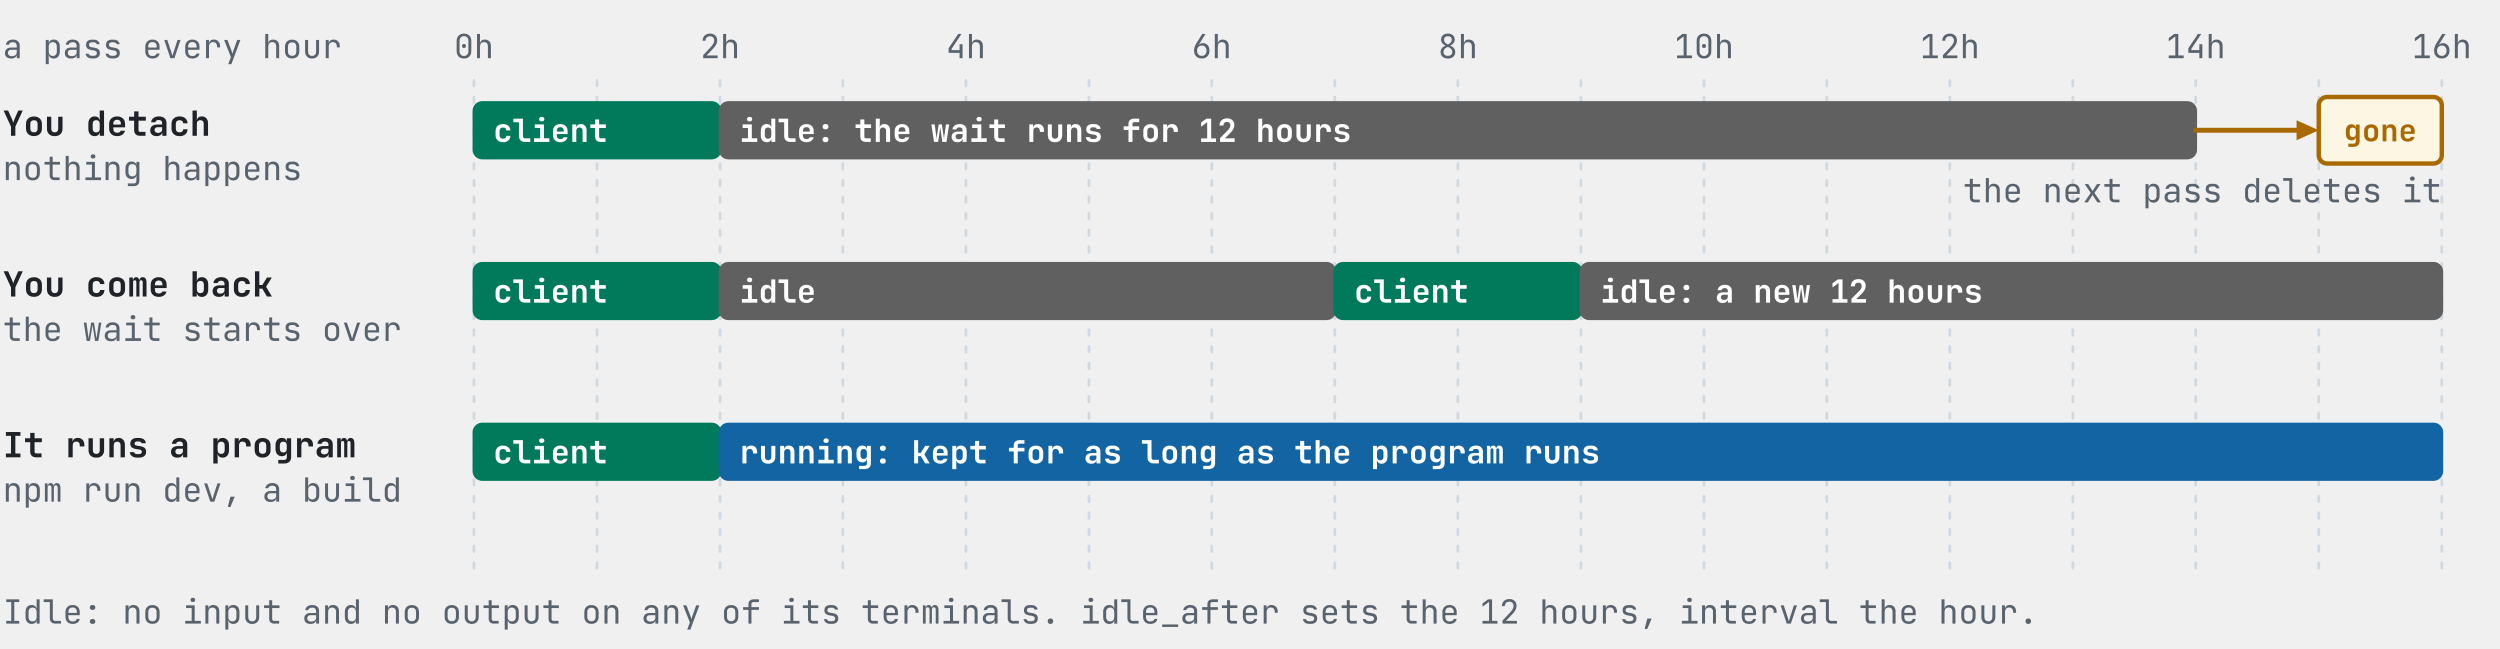
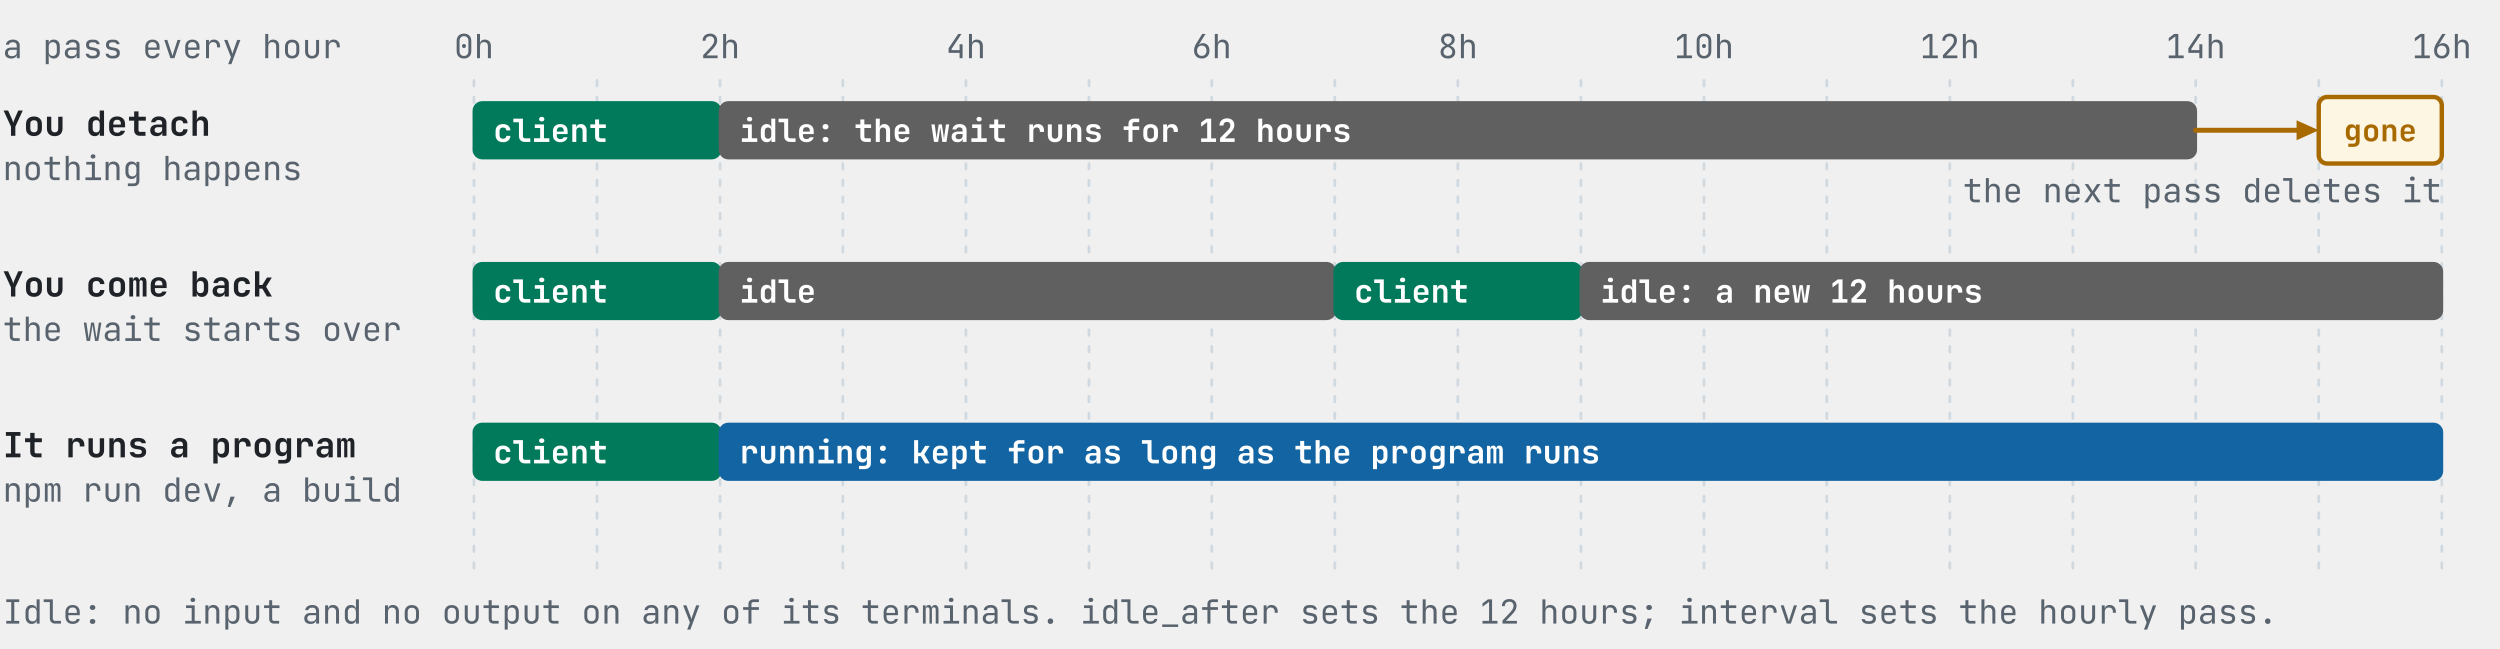
<svg xmlns="http://www.w3.org/2000/svg" viewBox="-1 -1 902 234" width="902" height="234" role="img" aria-label="A timeline over 16 hours with a pass every hour. A session you detach from after 2 hours is deleted by the first pass once 12 hours have gone by with nothing happening in it. A session you come back to starts its wait over. A session running a program is kept for as long as it runs.">
  <defs>
    <path id="g0" d="M300 10Q233 10 184 -16Q134 -43 107 -92Q80 -140 80 -205V-525Q80 -591 107 -639Q134 -687 184 -714Q233 -740 300 -740Q368 -740 417 -714Q466 -687 493 -639Q520 -591 520 -525V-205Q520 -140 493 -92Q466 -43 416 -16Q367 10 300 10ZM300 -67Q360 -67 396 -106Q433 -144 433 -205V-525Q433 -586 396 -624Q360 -663 300 -663Q240 -663 204 -624Q167 -586 167 -525V-205Q167 -144 204 -106Q240 -67 300 -67ZM300 -306Q273 -306 256 -323Q240 -340 240 -368Q240 -395 256 -412Q273 -428 300 -428Q327 -428 344 -412Q360 -395 360 -368Q360 -340 344 -323Q327 -306 300 -306Z" />
    <path id="g1" d="M92 0V-730H182V-550V-445H201L182 -424Q182 -489 221 -524Q260 -560 329 -560Q412 -560 461 -509Q510 -458 510 -370V0H420V-360Q420 -419 388 -452Q357 -484 303 -484Q247 -484 214 -449Q182 -414 182 -350V0Z" />
    <path id="g2" d="M92 0V-92L315 -329Q372 -390 398 -438Q424 -485 424 -529Q424 -590 390 -625Q357 -660 299 -660Q235 -660 198 -624Q162 -588 162 -525H72Q74 -591 102 -640Q131 -688 182 -714Q232 -740 299 -740Q365 -740 414 -714Q462 -689 488 -642Q514 -595 514 -530Q514 -468 481 -407Q448 -346 373 -268L193 -82H526V0Z" />
    <path id="g3" d="M410 0V-160H80V-301L369 -730H467L170 -282V-242H410V-420H500V0Z" />
    <path id="g4" d="M301 10Q231 10 178 -20Q126 -49 97 -102Q68 -155 68 -225Q68 -280 84 -333Q99 -386 130 -435L313 -730H413L206 -398L210 -395Q229 -423 262 -438Q295 -453 336 -453Q396 -453 440 -425Q484 -397 508 -346Q532 -295 532 -225Q532 -155 503 -102Q474 -49 422 -20Q371 10 301 10ZM300 -70Q364 -70 403 -112Q442 -155 442 -225Q442 -295 403 -338Q364 -380 300 -380Q236 -380 197 -338Q158 -295 158 -225Q158 -155 197 -112Q236 -70 300 -70Z" />
    <path id="g5" d="M300 10Q233 10 184 -14Q134 -37 107 -81Q80 -125 80 -184Q80 -249 116 -296Q151 -343 228 -380L325 -427Q369 -448 393 -482Q417 -516 417 -557Q417 -605 386 -633Q354 -661 300 -661Q246 -661 214 -632Q183 -604 183 -556Q183 -516 206 -482Q230 -448 271 -428L368 -382Q448 -345 484 -298Q520 -250 520 -184Q520 -95 460 -42Q401 10 300 10ZM300 -70Q361 -70 396 -102Q432 -133 432 -186Q432 -229 409 -264Q386 -299 343 -320L247 -367Q167 -406 131 -451Q95 -496 95 -559Q95 -615 120 -656Q145 -697 191 -719Q237 -741 300 -741Q363 -741 409 -719Q455 -697 480 -656Q505 -615 505 -559Q505 -496 469 -452Q433 -407 350 -366L254 -319Q213 -299 190 -264Q168 -230 168 -188Q168 -134 204 -102Q239 -70 300 -70Z" />
    <path id="g6" d="M90 0V-82H288V-655L90 -507V-607L255 -730H378V-82H540V0Z" />
    <path id="g7" d="M252 10Q165 10 115 -34Q65 -79 65 -155Q65 -232 115 -276Q165 -320 250 -320H420V-375Q420 -426 390 -454Q359 -481 303 -481Q254 -481 221 -460Q188 -440 183 -405H93Q102 -476 160 -518Q218 -560 305 -560Q400 -560 455 -511Q510 -462 510 -378V0H422V-105H407L422 -120Q422 -60 376 -25Q329 10 252 10ZM274 -61Q338 -61 379 -93Q420 -125 420 -175V-253H252Q207 -253 181 -228Q155 -203 155 -160Q155 -114 186 -88Q218 -61 274 -61Z" />
    <path id="g8" d="M92 180V-550H182V-445H200L182 -424Q182 -487 224 -524Q265 -560 333 -560Q416 -560 466 -506Q515 -451 515 -356V-195Q515 -132 492 -86Q470 -40 430 -15Q389 10 333 10Q266 10 224 -27Q182 -64 182 -126L200 -105H180L182 20V180ZM303 -68Q360 -68 392 -102Q425 -136 425 -200V-350Q425 -414 392 -448Q360 -482 303 -482Q248 -482 215 -447Q182 -412 182 -350V-200Q182 -138 215 -103Q248 -68 303 -68Z" />
    <path id="g9" d="M283 8Q227 8 186 -10Q144 -27 120 -59Q95 -91 90 -135H180Q186 -106 212 -89Q239 -72 283 -72H325Q378 -72 404 -94Q430 -115 430 -151Q430 -186 406 -206Q383 -227 337 -234L263 -246Q182 -260 142 -296Q103 -333 103 -403Q103 -477 150 -518Q197 -558 291 -558H329Q408 -558 456 -521Q504 -484 514 -421H424Q418 -447 394 -462Q370 -478 329 -478H291Q240 -478 216 -459Q193 -440 193 -402Q193 -368 213 -352Q233 -336 276 -329L350 -317Q439 -303 480 -265Q520 -227 520 -155Q520 -79 472 -36Q423 8 325 8Z" />
    <path id="g10" d="M300 10Q235 10 186 -16Q138 -42 112 -90Q85 -137 85 -200V-350Q85 -414 112 -461Q138 -508 186 -534Q235 -560 300 -560Q365 -560 414 -534Q462 -508 488 -461Q515 -414 515 -350V-253H173V-200Q173 -135 206 -100Q239 -66 300 -66Q352 -66 384 -84Q416 -103 423 -140H513Q504 -71 446 -30Q387 10 300 10ZM427 -313V-350Q427 -415 394 -450Q362 -485 300 -485Q239 -485 206 -450Q173 -415 173 -350V-321H434Z" />
    <path id="g11" d="M239 0 55 -550H147L269 -180Q280 -147 289 -116Q298 -86 302 -69Q307 -86 316 -116Q325 -147 335 -180L454 -550H545L361 0Z" />
    <path id="g12" d="M111 0V-550H199V-445H220L191 -380Q191 -469 230 -514Q268 -560 344 -560Q431 -560 482 -506Q534 -451 534 -358V-325H444V-350Q444 -415 412 -450Q381 -484 323 -484Q266 -484 234 -449Q201 -414 201 -350V0Z" />
    <path id="g13" d="M178 180 259 -34 55 -550H155L283 -210Q290 -193 296 -170Q302 -146 306 -130Q310 -146 316 -170Q322 -193 328 -210L448 -550H545L274 180Z" />
    <path id="g14" d="M300 8Q234 8 186 -17Q138 -42 112 -90Q85 -137 85 -202V-348Q85 -414 112 -461Q138 -508 186 -533Q234 -558 300 -558Q366 -558 414 -533Q462 -508 488 -461Q515 -414 515 -349V-202Q515 -137 488 -90Q462 -42 414 -17Q366 8 300 8ZM300 -72Q359 -72 392 -105Q425 -138 425 -202V-348Q425 -412 392 -445Q359 -478 300 -478Q242 -478 208 -445Q175 -412 175 -348V-202Q175 -138 208 -105Q242 -72 300 -72Z" />
    <path id="g15" d="M299 10Q204 10 147 -46Q90 -103 90 -200V-550H180V-200Q180 -138 212 -104Q244 -69 299 -69Q355 -69 388 -104Q420 -138 420 -200V-550H510V-200Q510 -103 452 -46Q394 10 299 10Z" />
    <path id="g16" d="M237 0V-265L23 -730H154L268 -477Q281 -447 290 -418Q299 -389 302 -373Q306 -389 314 -418Q323 -447 336 -477L447 -730H577L363 -265V0Z" />
    <path id="g17" d="M300 9Q230 9 178 -18Q127 -44 98 -92Q70 -141 70 -207V-343Q70 -409 98 -458Q127 -506 178 -532Q230 -559 300 -559Q371 -559 422 -532Q473 -506 502 -458Q530 -409 530 -344V-207Q530 -141 502 -92Q473 -44 422 -18Q371 9 300 9ZM300 -100Q350 -100 378 -128Q405 -155 405 -207V-343Q405 -396 378 -423Q350 -450 300 -450Q251 -450 223 -423Q195 -396 195 -343V-207Q195 -155 223 -128Q251 -100 300 -100Z" />
    <path id="g18" d="M300 10Q195 10 135 -48Q75 -107 75 -208V-550H200V-209Q200 -156 226 -128Q252 -99 300 -99Q347 -99 374 -128Q400 -156 400 -209V-550H525V-208Q525 -107 464 -48Q403 10 300 10Z" />
    <path id="g19" d="M253 10Q171 10 120 -47Q70 -104 70 -200V-349Q70 -446 120 -503Q170 -560 253 -560Q321 -560 361 -522Q401 -483 401 -416L373 -445H402L398 -576V-730H523V0H401V-105H373L401 -134Q401 -67 361 -28Q321 10 253 10ZM297 -98Q345 -98 372 -126Q398 -155 398 -206V-344Q398 -395 372 -424Q345 -452 297 -452Q249 -452 222 -424Q195 -396 195 -344V-206Q195 -154 222 -126Q249 -98 297 -98Z" />
    <path id="g20" d="M301 10Q231 10 179 -17Q127 -44 98 -92Q70 -141 70 -206V-344Q70 -409 98 -458Q127 -506 179 -533Q231 -560 301 -560Q370 -560 422 -533Q473 -506 502 -458Q530 -409 530 -344V-245H191V-206Q191 -148 219 -118Q247 -89 302 -89Q344 -89 370 -104Q396 -118 403 -146H526Q512 -75 450 -32Q389 10 301 10ZM409 -315V-345Q409 -402 382 -432Q355 -463 301 -463Q247 -463 219 -432Q191 -401 191 -344V-323L418 -325Z" />
    <path id="g21" d="M360 0Q281 0 236 -44Q192 -88 192 -165V-437H43V-550H192V-705H318V-550H529V-437H318V-165Q318 -113 369 -113H519V0Z" />
    <path id="g22" d="M239 10Q154 10 105 -35Q56 -80 56 -156Q56 -237 110 -281Q164 -325 263 -325H400V-372Q400 -412 374 -434Q348 -457 303 -457Q262 -457 235 -439Q208 -421 203 -390H81Q90 -468 151 -514Q212 -560 307 -560Q408 -560 466 -510Q525 -459 525 -373V0H404V-96H384L404 -123Q404 -62 359 -26Q314 10 239 10ZM280 -84Q333 -84 366 -111Q400 -138 400 -181V-248H265Q227 -248 204 -226Q181 -204 181 -168Q181 -129 208 -106Q234 -84 280 -84Z" />
    <path id="g23" d="M303 10Q233 10 180 -16Q128 -43 99 -92Q70 -140 70 -206V-344Q70 -411 99 -459Q128 -507 180 -534Q233 -560 303 -560Q407 -560 469 -506Q531 -453 534 -361H409Q406 -404 378 -428Q351 -451 303 -451Q253 -451 224 -424Q195 -396 195 -345V-206Q195 -155 224 -127Q253 -99 303 -99Q351 -99 378 -122Q406 -146 409 -189H534Q531 -97 469 -44Q407 10 303 10Z" />
    <path id="g24" d="M77 0V-730H202V-550L199 -445H233L199 -416Q199 -484 238 -522Q278 -560 347 -560Q428 -560 476 -506Q525 -452 525 -361V0H400V-348Q400 -398 374 -425Q348 -452 301 -452Q255 -452 228 -424Q202 -396 202 -344V0Z" />
    <path id="g25" d="M92 0V-550H182V-445H201L182 -424Q182 -489 221 -524Q260 -560 329 -560Q412 -560 461 -509Q510 -458 510 -370V0H420V-360Q420 -419 388 -450Q357 -482 303 -482Q247 -482 214 -448Q182 -414 182 -350V0Z" />
    <path id="g26" d="M360 0Q289 0 250 -38Q210 -76 210 -145V-468H55V-550H210V-705H300V-550H520V-468H300V-145Q300 -82 360 -82H510V0Z" />
    <path id="g27" d="M85 0V-82H280V-468H110V-550H370V-82H555V0ZM315 -649Q282 -649 263 -666Q244 -683 244 -712Q244 -742 263 -760Q282 -777 315 -777Q348 -777 367 -760Q386 -742 386 -712Q386 -683 367 -666Q348 -649 315 -649Z" />
    <path id="g28" d="M161 180V98H336Q378 98 398 79Q417 60 417 20V-50L419 -150H401L418 -165Q418 -105 378 -70Q338 -35 271 -35Q186 -35 137 -90Q88 -146 88 -240V-356Q88 -450 137 -505Q186 -560 271 -560Q338 -560 378 -525Q418 -490 418 -430L401 -445H418V-550H507V20Q507 94 462 137Q416 180 335 180ZM298 -113Q354 -113 386 -148Q418 -183 418 -245V-350Q418 -412 386 -447Q354 -482 298 -482Q241 -482 210 -448Q178 -414 178 -350V-245Q178 -181 210 -147Q241 -113 298 -113Z" />
    <path id="g29" d="M384 0Q330 0 290 -22Q249 -44 226 -84Q203 -125 203 -178V-617H27V-730H328V-178Q328 -148 346 -130Q363 -113 393 -113H559V0Z" />
    <path id="g30" d="M76 0V-114H268V-437H101V-550H388V-114H558V0ZM318 -642Q280 -642 258 -662Q236 -681 236 -714Q236 -747 258 -766Q280 -786 318 -786Q356 -786 378 -766Q400 -747 400 -714Q400 -681 378 -662Q356 -642 318 -642Z" />
    <path id="g31" d="M77 0V-550H199V-445H233L199 -416Q199 -484 238 -522Q278 -560 347 -560Q428 -560 476 -506Q525 -452 525 -361V0H400V-348Q400 -398 374 -425Q348 -452 301 -452Q255 -452 228 -424Q202 -396 202 -344V0Z" />
    <path id="g32" d="M300 -392Q258 -392 232 -416Q207 -439 207 -476Q207 -514 232 -537Q258 -560 300 -560Q342 -560 368 -537Q393 -514 393 -476Q393 -439 368 -416Q342 -392 300 -392ZM300 10Q258 10 232 -13Q207 -36 207 -74Q207 -112 232 -135Q258 -158 300 -158Q342 -158 368 -135Q393 -112 393 -74Q393 -36 368 -13Q342 10 300 10Z" />
    <path id="g33" d="M104 0 20 -550H124L170 -213Q174 -184 178 -149Q181 -114 183 -91Q186 -114 191 -149Q196 -184 200 -213L252 -550H349L400 -213Q404 -184 409 -148Q414 -113 417 -90Q419 -114 424 -150Q428 -185 431 -213L480 -550H580L494 0H365L317 -339Q313 -367 308 -402Q303 -436 300 -458Q297 -436 292 -402Q288 -367 283 -339L233 0Z" />
    <path id="g34" d="M94 0V-550H212V-445H243L206 -381Q206 -470 246 -515Q286 -560 364 -560Q453 -560 504 -505Q555 -450 555 -353V-313H424V-344Q424 -397 396 -426Q369 -455 321 -455Q272 -455 246 -426Q219 -397 219 -344V0Z" />
    <path id="g35" d="M279 9Q216 9 169 -11Q122 -31 96 -66Q69 -102 67 -150H192Q194 -124 218 -108Q241 -92 279 -92H323Q369 -92 392 -110Q415 -128 415 -159Q415 -188 394 -204Q374 -221 331 -226L263 -236Q169 -249 125 -286Q81 -323 81 -397Q81 -474 133 -516Q185 -559 286 -559H324Q416 -559 471 -518Q526 -477 530 -408H405Q402 -430 380 -444Q359 -458 324 -458H286Q243 -458 224 -442Q204 -427 204 -397Q204 -369 221 -356Q238 -342 276 -336L347 -326Q445 -312 492 -274Q538 -235 538 -160Q538 -80 484 -36Q429 9 323 9Z" />
    <path id="g36" d="M205 0V-376H54V-489H205V-572Q205 -644 253 -687Q301 -730 380 -730H541V-620H383Q359 -620 344 -606Q330 -593 330 -570V-489H541V-376H330V0Z" />
    <path id="g37" d="M84 0V-110H274V-619L83 -477V-609L251 -730H399V-110H552V0Z" />
    <path id="g38" d="M79 0V-121L307 -350Q355 -399 378 -438Q401 -478 401 -520Q401 -571 373 -600Q345 -628 297 -628Q244 -628 214 -598Q184 -567 184 -513H59Q60 -583 90 -634Q119 -684 173 -712Q227 -740 299 -740Q368 -740 419 -714Q470 -688 498 -641Q526 -594 526 -529Q526 -462 492 -398Q457 -335 381 -262L229 -113H535V0Z" />
    <path id="g39" d="M152 180V76H315Q357 76 378 56Q399 35 399 -3V-44L401 -147H374L401 -174Q401 -107 362 -70Q322 -32 255 -32Q171 -32 122 -89Q72 -146 72 -243V-350Q72 -446 122 -503Q171 -560 255 -560Q322 -560 362 -522Q401 -485 401 -418L374 -445H401L398 -550H523V0Q523 83 468 132Q413 180 317 180ZM297 -140Q345 -140 372 -168Q398 -197 398 -248V-344Q398 -395 372 -424Q345 -452 297 -452Q249 -452 223 -424Q197 -396 197 -344V-248Q197 -196 223 -168Q249 -140 297 -140Z" />
    <path id="g40" d="M50 0 245 -283 62 -550H168L277 -380Q284 -369 290 -356Q297 -343 301 -335Q304 -343 310 -356Q317 -369 324 -380L434 -550H539L356 -282L550 0H444L326 -180Q319 -191 312 -206Q306 -220 301 -229Q297 -220 290 -206Q282 -191 274 -180L155 0Z" />
    <path id="g41" d="M268 10Q186 10 136 -45Q85 -100 85 -194V-355Q85 -450 135 -505Q185 -560 268 -560Q336 -560 377 -523Q418 -486 418 -424L400 -445H420L418 -570V-730H508V0H418V-105H400L418 -126Q418 -63 377 -26Q336 10 268 10ZM298 -68Q354 -68 386 -103Q418 -138 418 -200V-350Q418 -412 386 -447Q354 -482 298 -482Q241 -482 208 -448Q175 -414 175 -350V-200Q175 -136 208 -102Q241 -68 298 -68Z" />
    <path id="g42" d="M375 0Q327 0 291 -19Q255 -38 235 -73Q215 -108 215 -155V-648H30V-730H305V-155Q305 -121 324 -102Q343 -82 375 -82H550V0Z" />
    <path id="g43" d="M52 0V-550H154V-476H175L158 -458Q158 -504 184 -532Q210 -560 251 -560Q295 -560 320 -524Q344 -488 344 -427L322 -476H356L343 -458Q343 -504 369 -532Q395 -560 438 -560Q489 -560 519 -522Q549 -484 549 -419V0H439V-414Q439 -441 427 -456Q415 -472 392 -472Q370 -472 358 -457Q345 -442 345 -414V0H255V-414Q255 -442 243 -457Q231 -472 208 -472Q185 -472 174 -457Q162 -442 162 -414V0Z" />
    <path id="g44" d="M347 10Q279 10 239 -28Q199 -67 199 -134L227 -105H199V0H77V-730H202V-576L198 -445H227L199 -416Q199 -483 239 -522Q279 -560 347 -560Q430 -560 480 -503Q530 -446 530 -349V-200Q530 -104 480 -47Q430 10 347 10ZM303 -98Q351 -98 378 -126Q405 -154 405 -206V-344Q405 -396 378 -424Q351 -452 303 -452Q256 -452 229 -424Q202 -395 202 -344V-206Q202 -155 229 -126Q256 -98 303 -98Z" />
    <path id="g45" d="M80 0V-730H205V-334H292L426 -550H566L400 -284L569 0H426L292 -228H205V0Z" />
    <path id="g46" d="M123 0 35 -550H115L170 -160Q173 -138 176 -112Q180 -87 182 -70Q184 -87 188 -112Q193 -138 196 -160L257 -550H343L404 -160Q407 -138 412 -112Q416 -87 418 -70Q420 -87 424 -112Q429 -138 432 -160L489 -550H565L473 0H374L315 -380Q311 -408 306 -436Q301 -464 299 -480Q297 -464 293 -436Q289 -408 284 -380L222 0Z" />
    <path id="g47" d="M90 0V-110H237V-620H90V-730H510V-620H363V-110H510V0Z" />
    <path id="g48" d="M77 180V-550H199V-445H227L199 -416Q199 -483 239 -522Q279 -560 347 -560Q430 -560 480 -503Q530 -446 530 -350V-201Q530 -137 508 -90Q485 -42 444 -16Q403 10 347 10Q279 10 239 -28Q199 -67 199 -134L227 -105H198L202 26V180ZM303 -98Q351 -98 378 -126Q405 -154 405 -206V-344Q405 -396 378 -424Q351 -452 303 -452Q256 -452 229 -424Q202 -395 202 -344V-206Q202 -155 229 -126Q256 -98 303 -98Z" />
    <path id="g49" d="M66 0V-550H145V-484H163L149 -460Q149 -506 174 -533Q198 -560 240 -560Q286 -560 311 -526Q336 -492 336 -430L309 -484H351L332 -460Q332 -506 358 -533Q383 -560 425 -560Q477 -560 506 -521Q534 -482 534 -418V0H451V-419Q451 -453 436 -472Q422 -491 394 -491Q367 -491 352 -472Q336 -454 336 -420V0H264V-419Q264 -454 248 -472Q233 -491 205 -491Q177 -491 163 -472Q149 -454 149 -420V0Z" />
    <path id="g50" d="M165 160 245 -151H375L245 160Z" />
    <path id="g51" d="M332 10Q264 10 223 -26Q182 -63 182 -126L200 -105H182V0H92V-730H182V-570L180 -445H200L182 -424Q182 -486 224 -523Q265 -560 332 -560Q415 -560 465 -505Q515 -450 515 -355V-194Q515 -100 465 -45Q415 10 332 10ZM302 -68Q359 -68 392 -102Q425 -136 425 -200V-350Q425 -414 392 -448Q359 -482 302 -482Q247 -482 214 -447Q182 -412 182 -350V-200Q182 -138 214 -103Q247 -68 302 -68Z" />
    <path id="g52" d="M105 0V-82H254V-648H105V-730H495V-648H346V-82H495V0Z" />
    <path id="g53" d="M300 -410Q263 -410 240 -430Q217 -451 217 -485Q217 -519 240 -540Q263 -560 300 -560Q338 -560 360 -540Q383 -519 383 -485Q383 -451 360 -430Q338 -410 300 -410ZM300 10Q263 10 240 -10Q217 -31 217 -65Q217 -99 240 -120Q263 -140 300 -140Q338 -140 360 -120Q383 -99 383 -65Q383 -31 360 -10Q338 10 300 10Z" />
    <path id="g54" d="M220 0V-413H60V-495H220V-590Q220 -655 261 -692Q302 -730 374 -730H535V-648H374Q343 -648 326 -634Q310 -619 310 -590V-495H535V-413H310V0Z" />
    <path id="g55" d="M300 10Q262 10 240 -12Q217 -34 217 -71Q217 -110 240 -133Q262 -156 300 -156Q338 -156 360 -133Q383 -110 383 -71Q383 -34 360 -12Q338 10 300 10Z" />
    <path id="g56" d="M60 100V25H540V100Z" />
+     <path id="g57" d="M170 160 250 -151H380L250 160ZM290 -410Q257 -410 236 -431Q215 -452 215 -485Q215 -517 236 -538Q258 -560 290 -560H310Q342 -560 364 -538Q385 -517 385 -485Q385 -452 364 -431Q343 -410 310 -410Z" />
  </defs>
  <path d="M170.0,28 L170.0,206" fill="none" stroke="#d1d9e0" stroke-width="1" stroke-linejoin="round" stroke-linecap="round" stroke-dasharray="2 4" />
  <path d="M214.4,28 L214.4,206" fill="none" stroke="#d1d9e0" stroke-width="1" stroke-linejoin="round" stroke-linecap="round" stroke-dasharray="2 4" />
  <path d="M258.8,28 L258.8,206" fill="none" stroke="#d1d9e0" stroke-width="1" stroke-linejoin="round" stroke-linecap="round" stroke-dasharray="2 4" />
  <path d="M303.1,28 L303.1,206" fill="none" stroke="#d1d9e0" stroke-width="1" stroke-linejoin="round" stroke-linecap="round" stroke-dasharray="2 4" />
  <path d="M347.5,28 L347.5,206" fill="none" stroke="#d1d9e0" stroke-width="1" stroke-linejoin="round" stroke-linecap="round" stroke-dasharray="2 4" />
  <path d="M391.9,28 L391.9,206" fill="none" stroke="#d1d9e0" stroke-width="1" stroke-linejoin="round" stroke-linecap="round" stroke-dasharray="2 4" />
  <path d="M436.2,28 L436.2,206" fill="none" stroke="#d1d9e0" stroke-width="1" stroke-linejoin="round" stroke-linecap="round" stroke-dasharray="2 4" />
  <path d="M480.6,28 L480.6,206" fill="none" stroke="#d1d9e0" stroke-width="1" stroke-linejoin="round" stroke-linecap="round" stroke-dasharray="2 4" />
  <path d="M525.0,28 L525.0,206" fill="none" stroke="#d1d9e0" stroke-width="1" stroke-linejoin="round" stroke-linecap="round" stroke-dasharray="2 4" />
  <path d="M569.4,28 L569.4,206" fill="none" stroke="#d1d9e0" stroke-width="1" stroke-linejoin="round" stroke-linecap="round" stroke-dasharray="2 4" />
  <path d="M613.8,28 L613.8,206" fill="none" stroke="#d1d9e0" stroke-width="1" stroke-linejoin="round" stroke-linecap="round" stroke-dasharray="2 4" />
  <path d="M658.1,28 L658.1,206" fill="none" stroke="#d1d9e0" stroke-width="1" stroke-linejoin="round" stroke-linecap="round" stroke-dasharray="2 4" />
  <path d="M702.5,28 L702.5,206" fill="none" stroke="#d1d9e0" stroke-width="1" stroke-linejoin="round" stroke-linecap="round" stroke-dasharray="2 4" />
  <path d="M746.9,28 L746.9,206" fill="none" stroke="#d1d9e0" stroke-width="1" stroke-linejoin="round" stroke-linecap="round" stroke-dasharray="2 4" />
  <path d="M791.2,28 L791.2,206" fill="none" stroke="#d1d9e0" stroke-width="1" stroke-linejoin="round" stroke-linecap="round" stroke-dasharray="2 4" />
  <path d="M835.6,28 L835.6,206" fill="none" stroke="#d1d9e0" stroke-width="1" stroke-linejoin="round" stroke-linecap="round" stroke-dasharray="2 4" />
  <path d="M880.0,28 L880.0,206" fill="none" stroke="#d1d9e0" stroke-width="1" stroke-linejoin="round" stroke-linecap="round" stroke-dasharray="2 4" />
  <g transform="scale(0.012)" fill="#59636e">
    <use href="#g0" x="13566.7" y="1666.7" />
    <use href="#g1" x="14166.7" y="1666.7" />
  </g>
  <g transform="scale(0.012)" fill="#59636e">
    <use href="#g2" x="20966.7" y="1666.7" />
    <use href="#g1" x="21566.7" y="1666.7" />
  </g>
  <g transform="scale(0.012)" fill="#59636e">
    <use href="#g3" x="28358.3" y="1666.7" />
    <use href="#g1" x="28958.3" y="1666.7" />
  </g>
  <g transform="scale(0.012)" fill="#59636e">
    <use href="#g4" x="35750.0" y="1666.7" />
    <use href="#g1" x="36350.0" y="1666.7" />
  </g>
  <g transform="scale(0.012)" fill="#59636e">
    <use href="#g5" x="43150.0" y="1666.7" />
    <use href="#g1" x="43750.0" y="1666.7" />
  </g>
  <g transform="scale(0.012)" fill="#59636e">
    <use href="#g6" x="50250.0" y="1666.7" />
    <use href="#g0" x="50850.0" y="1666.7" />
    <use href="#g1" x="51450.0" y="1666.7" />
  </g>
  <g transform="scale(0.012)" fill="#59636e">
    <use href="#g6" x="57641.7" y="1666.7" />
    <use href="#g2" x="58241.7" y="1666.7" />
    <use href="#g1" x="58841.7" y="1666.7" />
  </g>
  <g transform="scale(0.012)" fill="#59636e">
    <use href="#g6" x="65033.3" y="1666.7" />
    <use href="#g3" x="65633.3" y="1666.7" />
    <use href="#g1" x="66233.3" y="1666.7" />
  </g>
  <g transform="scale(0.012)" fill="#59636e">
    <use href="#g6" x="72433.3" y="1666.7" />
    <use href="#g4" x="73033.3" y="1666.7" />
    <use href="#g1" x="73633.3" y="1666.7" />
  </g>
  <g transform="scale(0.012)" fill="#59636e">
    <use href="#g7" x="0.0" y="1666.7" />
    <use href="#g8" x="1200.0" y="1666.7" />
    <use href="#g7" x="1800.0" y="1666.7" />
    <use href="#g9" x="2400.0" y="1666.7" />
    <use href="#g9" x="3000.0" y="1666.7" />
    <use href="#g10" x="4200.0" y="1666.7" />
    <use href="#g11" x="4800.0" y="1666.7" />
    <use href="#g10" x="5400.0" y="1666.7" />
    <use href="#g12" x="6000.0" y="1666.7" />
    <use href="#g13" x="6600.0" y="1666.7" />
    <use href="#g1" x="7800.0" y="1666.7" />
    <use href="#g14" x="8400.0" y="1666.7" />
    <use href="#g15" x="9000.0" y="1666.7" />
    <use href="#g12" x="9600.0" y="1666.7" />
  </g>
  <g transform="scale(0.0125)" fill="#1f2328">
    <use href="#g16" x="0.0" y="3840.0" />
    <use href="#g17" x="600.0" y="3840.0" />
    <use href="#g18" x="1200.0" y="3840.0" />
    <use href="#g19" x="2400.0" y="3840.0" />
    <use href="#g20" x="3000.0" y="3840.0" />
    <use href="#g21" x="3600.0" y="3840.0" />
    <use href="#g22" x="4200.0" y="3840.0" />
    <use href="#g23" x="4800.0" y="3840.0" />
    <use href="#g24" x="5400.0" y="3840.0" />
  </g>
  <g transform="scale(0.012)" fill="#59636e">
    <use href="#g25" x="0.0" y="5333.3" />
    <use href="#g14" x="600.0" y="5333.3" />
    <use href="#g26" x="1200.0" y="5333.3" />
    <use href="#g1" x="1800.0" y="5333.3" />
    <use href="#g27" x="2400.0" y="5333.3" />
    <use href="#g25" x="3000.0" y="5333.3" />
    <use href="#g28" x="3600.0" y="5333.3" />
    <use href="#g1" x="4800.0" y="5333.3" />
    <use href="#g7" x="5400.0" y="5333.3" />
    <use href="#g8" x="6000.0" y="5333.3" />
    <use href="#g8" x="6600.0" y="5333.3" />
    <use href="#g10" x="7200.0" y="5333.3" />
    <use href="#g25" x="7800.0" y="5333.3" />
    <use href="#g9" x="8400.0" y="5333.3" />
  </g>
  <rect x="170.0" y="36" width="88.8" height="20" rx="3" fill="#007A5A" stroke="#007A5A" stroke-width="1" />
  <g transform="scale(0.0115)" fill="#ffffff">
    <use href="#g23" x="15391.3" y="4365.2" />
    <use href="#g29" x="15991.3" y="4365.2" />
    <use href="#g30" x="16591.3" y="4365.2" />
    <use href="#g20" x="17191.3" y="4365.2" />
    <use href="#g31" x="17791.3" y="4365.2" />
    <use href="#g21" x="18391.3" y="4365.2" />
  </g>
  <rect x="258.8" y="36" width="532.4" height="20" rx="3" fill="#616061" stroke="#616061" stroke-width="1" />
  <g transform="scale(0.0115)" fill="#ffffff">
    <use href="#g30" x="23113.0" y="4365.2" />
    <use href="#g19" x="23713.0" y="4365.2" />
    <use href="#g29" x="24313.0" y="4365.2" />
    <use href="#g20" x="24913.0" y="4365.2" />
    <use href="#g32" x="25513.0" y="4365.2" />
    <use href="#g21" x="26713.0" y="4365.2" />
    <use href="#g24" x="27313.0" y="4365.2" />
    <use href="#g20" x="27913.0" y="4365.2" />
    <use href="#g33" x="29113.0" y="4365.2" />
    <use href="#g22" x="29713.0" y="4365.2" />
    <use href="#g30" x="30313.0" y="4365.2" />
    <use href="#g21" x="30913.0" y="4365.2" />
    <use href="#g34" x="32113.0" y="4365.2" />
    <use href="#g18" x="32713.0" y="4365.2" />
    <use href="#g31" x="33313.0" y="4365.2" />
    <use href="#g35" x="33913.0" y="4365.2" />
    <use href="#g36" x="35113.0" y="4365.2" />
    <use href="#g17" x="35713.0" y="4365.2" />
    <use href="#g34" x="36313.0" y="4365.2" />
    <use href="#g37" x="37513.0" y="4365.2" />
    <use href="#g38" x="38113.0" y="4365.2" />
    <use href="#g24" x="39313.0" y="4365.2" />
    <use href="#g17" x="39913.0" y="4365.2" />
    <use href="#g18" x="40513.0" y="4365.2" />
    <use href="#g34" x="41113.0" y="4365.2" />
    <use href="#g35" x="41713.0" y="4365.2" />
  </g>
  <path d="M791.2,46.0 L828.6,46.0" fill="none" stroke="#A86A00" stroke-width="1.8" stroke-linejoin="round" stroke-linecap="round" />
  <path d="M835.6,46.0 L827.6,49.6 L827.6,42.4 Z" fill="#A86A00" />
  <rect x="835.6" y="34" width="44.4" height="24" rx="3" fill="#fdf6e3" stroke="#A86A00" stroke-width="1.6" />
  <g transform="scale(0.011)" fill="#A86A00">
    <use href="#g39" x="76781.8" y="4545.5" />
    <use href="#g17" x="77381.8" y="4545.5" />
    <use href="#g31" x="77981.8" y="4545.5" />
    <use href="#g20" x="78581.8" y="4545.5" />
  </g>
  <g transform="scale(0.012)" fill="#59636e">
    <use href="#g26" x="58933.3" y="6000.0" />
    <use href="#g1" x="59533.3" y="6000.0" />
    <use href="#g10" x="60133.3" y="6000.0" />
    <use href="#g25" x="61333.3" y="6000.0" />
    <use href="#g10" x="61933.3" y="6000.0" />
    <use href="#g40" x="62533.3" y="6000.0" />
    <use href="#g26" x="63133.3" y="6000.0" />
    <use href="#g8" x="64333.3" y="6000.0" />
    <use href="#g7" x="64933.3" y="6000.0" />
    <use href="#g9" x="65533.3" y="6000.0" />
    <use href="#g9" x="66133.3" y="6000.0" />
    <use href="#g41" x="67333.3" y="6000.0" />
    <use href="#g10" x="67933.3" y="6000.0" />
    <use href="#g42" x="68533.3" y="6000.0" />
    <use href="#g10" x="69133.3" y="6000.0" />
    <use href="#g26" x="69733.3" y="6000.0" />
    <use href="#g10" x="70333.3" y="6000.0" />
    <use href="#g9" x="70933.3" y="6000.0" />
    <use href="#g27" x="72133.3" y="6000.0" />
    <use href="#g26" x="72733.3" y="6000.0" />
  </g>
  <g transform="scale(0.0125)" fill="#1f2328">
    <use href="#g16" x="0.0" y="8480.0" />
    <use href="#g17" x="600.0" y="8480.0" />
    <use href="#g18" x="1200.0" y="8480.0" />
    <use href="#g23" x="2400.0" y="8480.0" />
    <use href="#g17" x="3000.0" y="8480.0" />
    <use href="#g43" x="3600.0" y="8480.0" />
    <use href="#g20" x="4200.0" y="8480.0" />
    <use href="#g44" x="5400.0" y="8480.0" />
    <use href="#g22" x="6000.0" y="8480.0" />
    <use href="#g23" x="6600.0" y="8480.0" />
    <use href="#g45" x="7200.0" y="8480.0" />
  </g>
  <g transform="scale(0.012)" fill="#59636e">
    <use href="#g26" x="0.0" y="10166.7" />
    <use href="#g1" x="600.0" y="10166.7" />
    <use href="#g10" x="1200.0" y="10166.7" />
    <use href="#g46" x="2400.0" y="10166.7" />
    <use href="#g7" x="3000.0" y="10166.7" />
    <use href="#g27" x="3600.0" y="10166.7" />
    <use href="#g26" x="4200.0" y="10166.7" />
    <use href="#g9" x="5400.0" y="10166.7" />
    <use href="#g26" x="6000.0" y="10166.7" />
    <use href="#g7" x="6600.0" y="10166.7" />
    <use href="#g12" x="7200.0" y="10166.7" />
    <use href="#g26" x="7800.0" y="10166.7" />
    <use href="#g9" x="8400.0" y="10166.7" />
    <use href="#g14" x="9600.0" y="10166.7" />
    <use href="#g11" x="10200.0" y="10166.7" />
    <use href="#g10" x="10800.0" y="10166.7" />
    <use href="#g12" x="11400.0" y="10166.7" />
  </g>
  <rect x="170.0" y="94" width="88.8" height="20" rx="3" fill="#007A5A" stroke="#007A5A" stroke-width="1" />
  <g transform="scale(0.0115)" fill="#ffffff">
    <use href="#g23" x="15391.3" y="9408.7" />
    <use href="#g29" x="15991.3" y="9408.7" />
    <use href="#g30" x="16591.3" y="9408.7" />
    <use href="#g20" x="17191.3" y="9408.7" />
    <use href="#g31" x="17791.3" y="9408.7" />
    <use href="#g21" x="18391.3" y="9408.7" />
  </g>
  <rect x="258.8" y="94" width="221.8" height="20" rx="3" fill="#616061" stroke="#616061" stroke-width="1" />
  <g transform="scale(0.0115)" fill="#ffffff">
    <use href="#g30" x="23113.0" y="9408.7" />
    <use href="#g19" x="23713.0" y="9408.7" />
    <use href="#g29" x="24313.0" y="9408.7" />
    <use href="#g20" x="24913.0" y="9408.7" />
  </g>
  <rect x="480.6" y="94" width="88.8" height="20" rx="3" fill="#007A5A" stroke="#007A5A" stroke-width="1" />
  <g transform="scale(0.0115)" fill="#ffffff">
    <use href="#g23" x="42400.0" y="9408.7" />
    <use href="#g29" x="43000.0" y="9408.7" />
    <use href="#g30" x="43600.0" y="9408.7" />
    <use href="#g20" x="44200.0" y="9408.7" />
    <use href="#g31" x="44800.0" y="9408.7" />
    <use href="#g21" x="45400.0" y="9408.7" />
  </g>
  <rect x="569.4" y="94" width="310.6" height="20" rx="3" fill="#616061" stroke="#616061" stroke-width="1" />
  <g transform="scale(0.0115)" fill="#ffffff">
    <use href="#g30" x="50121.7" y="9408.7" />
    <use href="#g19" x="50721.7" y="9408.7" />
    <use href="#g29" x="51321.7" y="9408.7" />
    <use href="#g20" x="51921.7" y="9408.7" />
    <use href="#g32" x="52521.7" y="9408.7" />
    <use href="#g22" x="53721.7" y="9408.7" />
    <use href="#g31" x="54921.7" y="9408.7" />
    <use href="#g20" x="55521.7" y="9408.7" />
    <use href="#g33" x="56121.7" y="9408.7" />
    <use href="#g37" x="57321.7" y="9408.7" />
    <use href="#g38" x="57921.7" y="9408.7" />
    <use href="#g24" x="59121.7" y="9408.7" />
    <use href="#g17" x="59721.7" y="9408.7" />
    <use href="#g18" x="60321.7" y="9408.7" />
    <use href="#g34" x="60921.7" y="9408.7" />
    <use href="#g35" x="61521.7" y="9408.7" />
  </g>
  <g transform="scale(0.0125)" fill="#1f2328">
    <use href="#g47" x="0.0" y="13120.0" />
    <use href="#g21" x="600.0" y="13120.0" />
    <use href="#g34" x="1800.0" y="13120.0" />
    <use href="#g18" x="2400.0" y="13120.0" />
    <use href="#g31" x="3000.0" y="13120.0" />
    <use href="#g35" x="3600.0" y="13120.0" />
    <use href="#g22" x="4800.0" y="13120.0" />
    <use href="#g48" x="6000.0" y="13120.0" />
    <use href="#g34" x="6600.0" y="13120.0" />
    <use href="#g17" x="7200.0" y="13120.0" />
    <use href="#g39" x="7800.0" y="13120.0" />
    <use href="#g34" x="8400.0" y="13120.0" />
    <use href="#g22" x="9000.0" y="13120.0" />
    <use href="#g43" x="9600.0" y="13120.0" />
  </g>
  <g transform="scale(0.012)" fill="#59636e">
    <use href="#g25" x="0.0" y="15000.0" />
    <use href="#g8" x="600.0" y="15000.0" />
    <use href="#g49" x="1200.0" y="15000.0" />
    <use href="#g12" x="2400.0" y="15000.0" />
    <use href="#g15" x="3000.0" y="15000.0" />
    <use href="#g25" x="3600.0" y="15000.0" />
    <use href="#g41" x="4800.0" y="15000.0" />
    <use href="#g10" x="5400.0" y="15000.0" />
    <use href="#g11" x="6000.0" y="15000.0" />
    <use href="#g50" x="6600.0" y="15000.0" />
    <use href="#g7" x="7800.0" y="15000.0" />
    <use href="#g51" x="9000.0" y="15000.0" />
    <use href="#g15" x="9600.0" y="15000.0" />
    <use href="#g27" x="10200.0" y="15000.0" />
    <use href="#g42" x="10800.0" y="15000.0" />
    <use href="#g41" x="11400.0" y="15000.0" />
  </g>
  <rect x="170.0" y="152" width="88.8" height="20" rx="3" fill="#007A5A" stroke="#007A5A" stroke-width="1" />
  <g transform="scale(0.0115)" fill="#ffffff">
    <use href="#g23" x="15391.3" y="14452.2" />
    <use href="#g29" x="15991.3" y="14452.2" />
    <use href="#g30" x="16591.3" y="14452.2" />
    <use href="#g20" x="17191.3" y="14452.2" />
    <use href="#g31" x="17791.3" y="14452.2" />
    <use href="#g21" x="18391.3" y="14452.2" />
  </g>
  <rect x="258.8" y="152" width="621.2" height="20" rx="3" fill="#1264A3" stroke="#1264A3" stroke-width="1" />
  <g transform="scale(0.0115)" fill="#ffffff">
    <use href="#g34" x="23113.0" y="14452.2" />
    <use href="#g18" x="23713.0" y="14452.2" />
    <use href="#g31" x="24313.0" y="14452.2" />
    <use href="#g31" x="24913.0" y="14452.2" />
    <use href="#g30" x="25513.0" y="14452.2" />
    <use href="#g31" x="26113.0" y="14452.2" />
    <use href="#g39" x="26713.0" y="14452.2" />
    <use href="#g32" x="27313.0" y="14452.2" />
    <use href="#g45" x="28513.0" y="14452.2" />
    <use href="#g20" x="29113.0" y="14452.2" />
    <use href="#g48" x="29713.0" y="14452.2" />
    <use href="#g21" x="30313.0" y="14452.2" />
    <use href="#g36" x="31513.0" y="14452.2" />
    <use href="#g17" x="32113.0" y="14452.2" />
    <use href="#g34" x="32713.0" y="14452.2" />
    <use href="#g22" x="33913.0" y="14452.2" />
    <use href="#g35" x="34513.0" y="14452.2" />
    <use href="#g29" x="35713.0" y="14452.2" />
    <use href="#g17" x="36313.0" y="14452.2" />
    <use href="#g31" x="36913.0" y="14452.2" />
    <use href="#g39" x="37513.0" y="14452.2" />
    <use href="#g22" x="38713.0" y="14452.2" />
    <use href="#g35" x="39313.0" y="14452.2" />
    <use href="#g21" x="40513.0" y="14452.2" />
    <use href="#g24" x="41113.0" y="14452.2" />
    <use href="#g20" x="41713.0" y="14452.2" />
    <use href="#g48" x="42913.0" y="14452.2" />
    <use href="#g34" x="43513.0" y="14452.2" />
    <use href="#g17" x="44113.0" y="14452.2" />
    <use href="#g39" x="44713.0" y="14452.2" />
    <use href="#g34" x="45313.0" y="14452.2" />
    <use href="#g22" x="45913.0" y="14452.2" />
    <use href="#g43" x="46513.0" y="14452.2" />
    <use href="#g34" x="47713.0" y="14452.2" />
    <use href="#g18" x="48313.0" y="14452.2" />
    <use href="#g31" x="48913.0" y="14452.2" />
    <use href="#g35" x="49513.0" y="14452.2" />
  </g>
  <g transform="scale(0.012)" fill="#59636e">
    <use href="#g52" x="0.0" y="18666.7" />
    <use href="#g41" x="600.0" y="18666.7" />
    <use href="#g42" x="1200.0" y="18666.7" />
    <use href="#g10" x="1800.0" y="18666.7" />
    <use href="#g53" x="2400.0" y="18666.7" />
    <use href="#g25" x="3600.0" y="18666.7" />
    <use href="#g14" x="4200.0" y="18666.7" />
    <use href="#g27" x="5400.0" y="18666.7" />
    <use href="#g25" x="6000.0" y="18666.7" />
    <use href="#g8" x="6600.0" y="18666.7" />
    <use href="#g15" x="7200.0" y="18666.7" />
    <use href="#g26" x="7800.0" y="18666.7" />
    <use href="#g7" x="9000.0" y="18666.7" />
    <use href="#g25" x="9600.0" y="18666.7" />
    <use href="#g41" x="10200.0" y="18666.7" />
    <use href="#g25" x="11400.0" y="18666.7" />
    <use href="#g14" x="12000.0" y="18666.7" />
    <use href="#g14" x="13200.0" y="18666.7" />
    <use href="#g15" x="13800.0" y="18666.7" />
    <use href="#g26" x="14400.0" y="18666.7" />
    <use href="#g8" x="15000.0" y="18666.7" />
    <use href="#g15" x="15600.0" y="18666.7" />
    <use href="#g26" x="16200.0" y="18666.7" />
    <use href="#g14" x="17400.0" y="18666.7" />
    <use href="#g25" x="18000.0" y="18666.7" />
    <use href="#g7" x="19200.0" y="18666.7" />
    <use href="#g25" x="19800.0" y="18666.7" />
    <use href="#g13" x="20400.0" y="18666.7" />
    <use href="#g14" x="21600.0" y="18666.7" />
    <use href="#g54" x="22200.0" y="18666.7" />
    <use href="#g27" x="23400.0" y="18666.7" />
    <use href="#g26" x="24000.0" y="18666.7" />
    <use href="#g9" x="24600.0" y="18666.7" />
    <use href="#g26" x="25800.0" y="18666.7" />
    <use href="#g10" x="26400.0" y="18666.7" />
    <use href="#g12" x="27000.0" y="18666.7" />
    <use href="#g49" x="27600.0" y="18666.7" />
    <use href="#g27" x="28200.0" y="18666.7" />
    <use href="#g25" x="28800.0" y="18666.7" />
    <use href="#g7" x="29400.0" y="18666.7" />
    <use href="#g42" x="30000.0" y="18666.7" />
    <use href="#g9" x="30600.0" y="18666.7" />
    <use href="#g55" x="31200.0" y="18666.7" />
    <use href="#g27" x="32400.0" y="18666.7" />
    <use href="#g41" x="33000.0" y="18666.7" />
    <use href="#g42" x="33600.0" y="18666.7" />
    <use href="#g10" x="34200.0" y="18666.7" />
    <use href="#g56" x="34800.0" y="18666.7" />
    <use href="#g7" x="35400.0" y="18666.7" />
    <use href="#g54" x="36000.0" y="18666.7" />
    <use href="#g26" x="36600.0" y="18666.7" />
    <use href="#g10" x="37200.0" y="18666.7" />
    <use href="#g12" x="37800.0" y="18666.7" />
    <use href="#g9" x="39000.0" y="18666.7" />
    <use href="#g10" x="39600.0" y="18666.7" />
    <use href="#g26" x="40200.0" y="18666.7" />
    <use href="#g9" x="40800.0" y="18666.7" />
    <use href="#g26" x="42000.0" y="18666.7" />
    <use href="#g1" x="42600.0" y="18666.7" />
    <use href="#g10" x="43200.0" y="18666.7" />
    <use href="#g6" x="44400.0" y="18666.7" />
    <use href="#g2" x="45000.0" y="18666.7" />
    <use href="#g1" x="46200.0" y="18666.7" />
    <use href="#g14" x="46800.0" y="18666.7" />
    <use href="#g15" x="47400.0" y="18666.7" />
    <use href="#g12" x="48000.0" y="18666.7" />
    <use href="#g9" x="48600.0" y="18666.7" />
-     <use href="#g50" x="49200.0" y="18666.7" />
+     <use href="#g57" x="49200.0" y="18666.7" />
    <use href="#g27" x="50400.0" y="18666.7" />
    <use href="#g25" x="51000.0" y="18666.7" />
    <use href="#g26" x="51600.0" y="18666.7" />
    <use href="#g10" x="52200.0" y="18666.7" />
    <use href="#g12" x="52800.0" y="18666.7" />
    <use href="#g11" x="53400.0" y="18666.7" />
    <use href="#g7" x="54000.0" y="18666.7" />
    <use href="#g42" x="54600.0" y="18666.7" />
-     <use href="#g26" x="55800.0" y="18666.7" />
-     <use href="#g1" x="56400.0" y="18666.7" />
-     <use href="#g10" x="57000.0" y="18666.7" />
-     <use href="#g1" x="58200.0" y="18666.7" />
-     <use href="#g14" x="58800.0" y="18666.7" />
-     <use href="#g15" x="59400.0" y="18666.7" />
-     <use href="#g12" x="60000.0" y="18666.7" />
-     <use href="#g55" x="60600.0" y="18666.7" />
+     <use href="#g9" x="55800.0" y="18666.7" />
+     <use href="#g10" x="56400.0" y="18666.7" />
+     <use href="#g26" x="57000.0" y="18666.7" />
+     <use href="#g9" x="57600.0" y="18666.7" />
+     <use href="#g26" x="58800.0" y="18666.7" />
+     <use href="#g1" x="59400.0" y="18666.7" />
+     <use href="#g10" x="60000.0" y="18666.7" />
+     <use href="#g1" x="61200.0" y="18666.7" />
+     <use href="#g14" x="61800.0" y="18666.7" />
+     <use href="#g15" x="62400.0" y="18666.7" />
+     <use href="#g12" x="63000.0" y="18666.7" />
+     <use href="#g42" x="63600.0" y="18666.7" />
+     <use href="#g13" x="64200.0" y="18666.7" />
+     <use href="#g8" x="65400.0" y="18666.7" />
+     <use href="#g7" x="66000.0" y="18666.7" />
+     <use href="#g9" x="66600.0" y="18666.7" />
+     <use href="#g9" x="67200.0" y="18666.7" />
+     <use href="#g55" x="67800.0" y="18666.7" />
  </g>
</svg>
